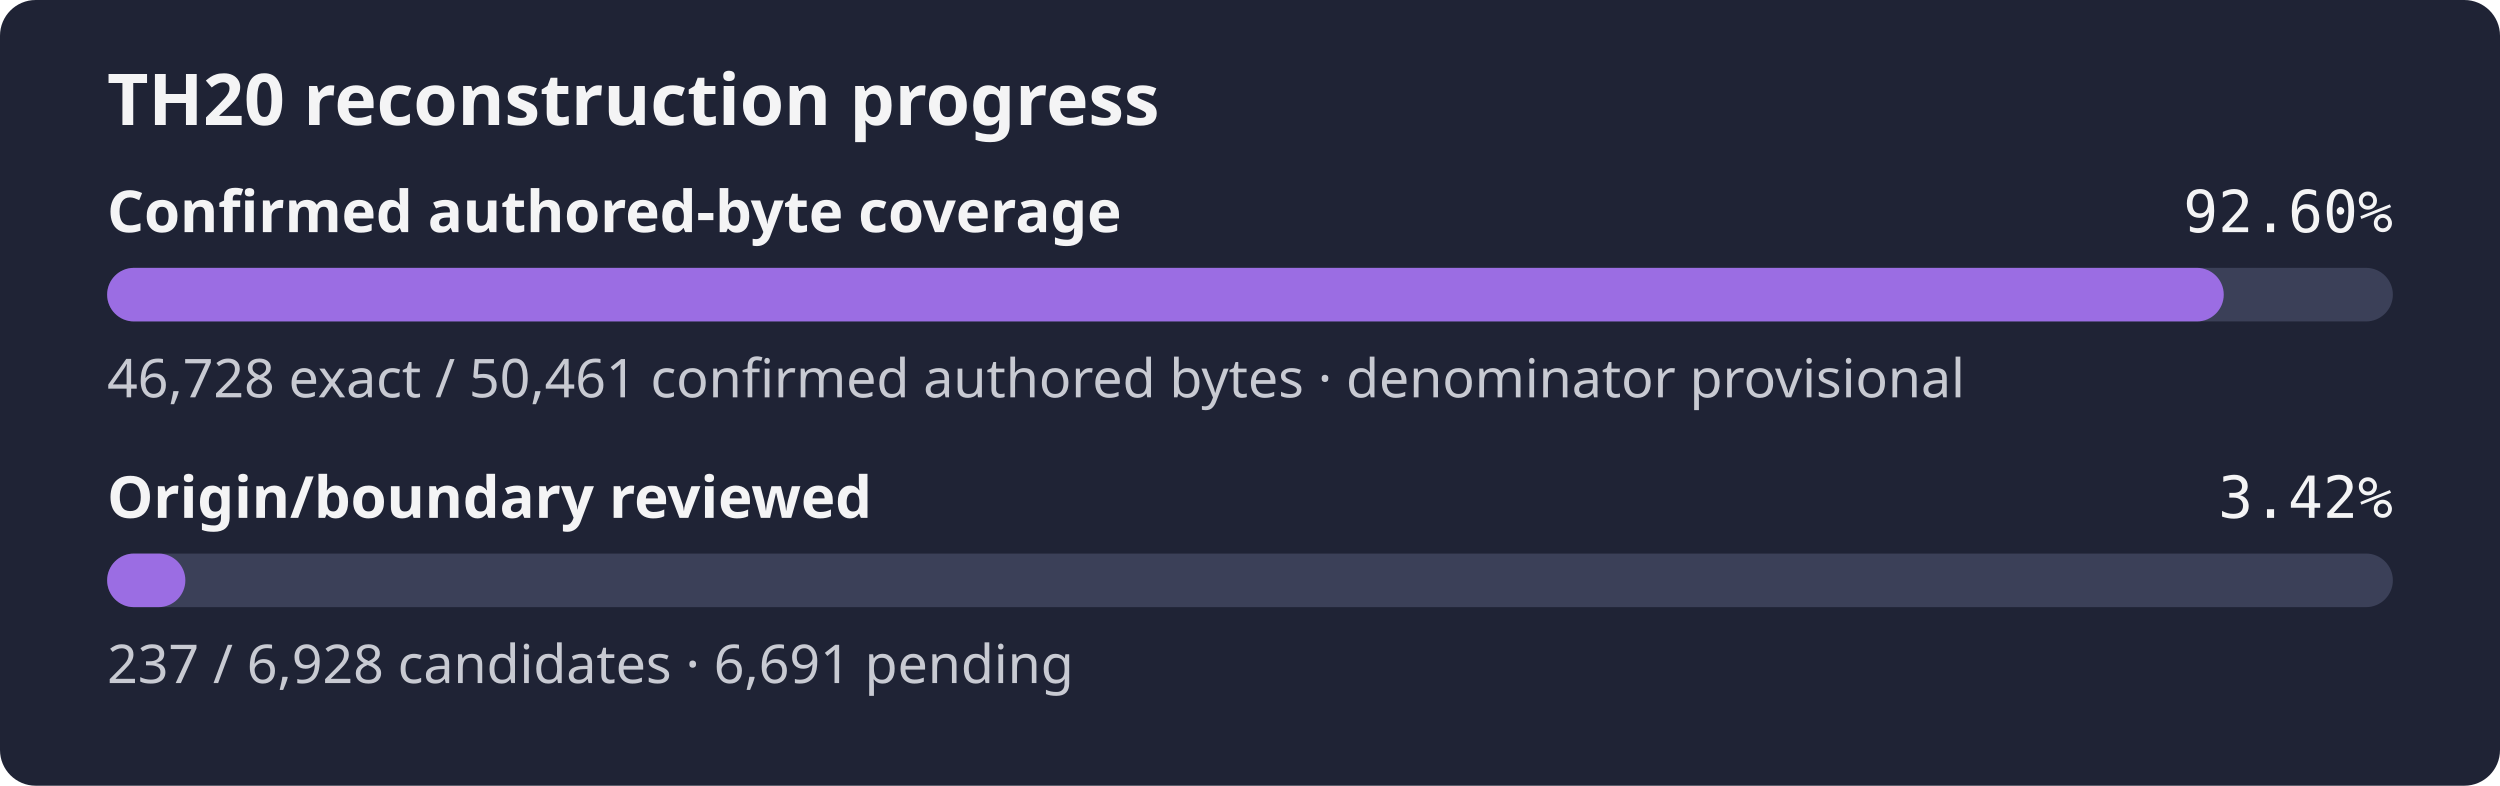
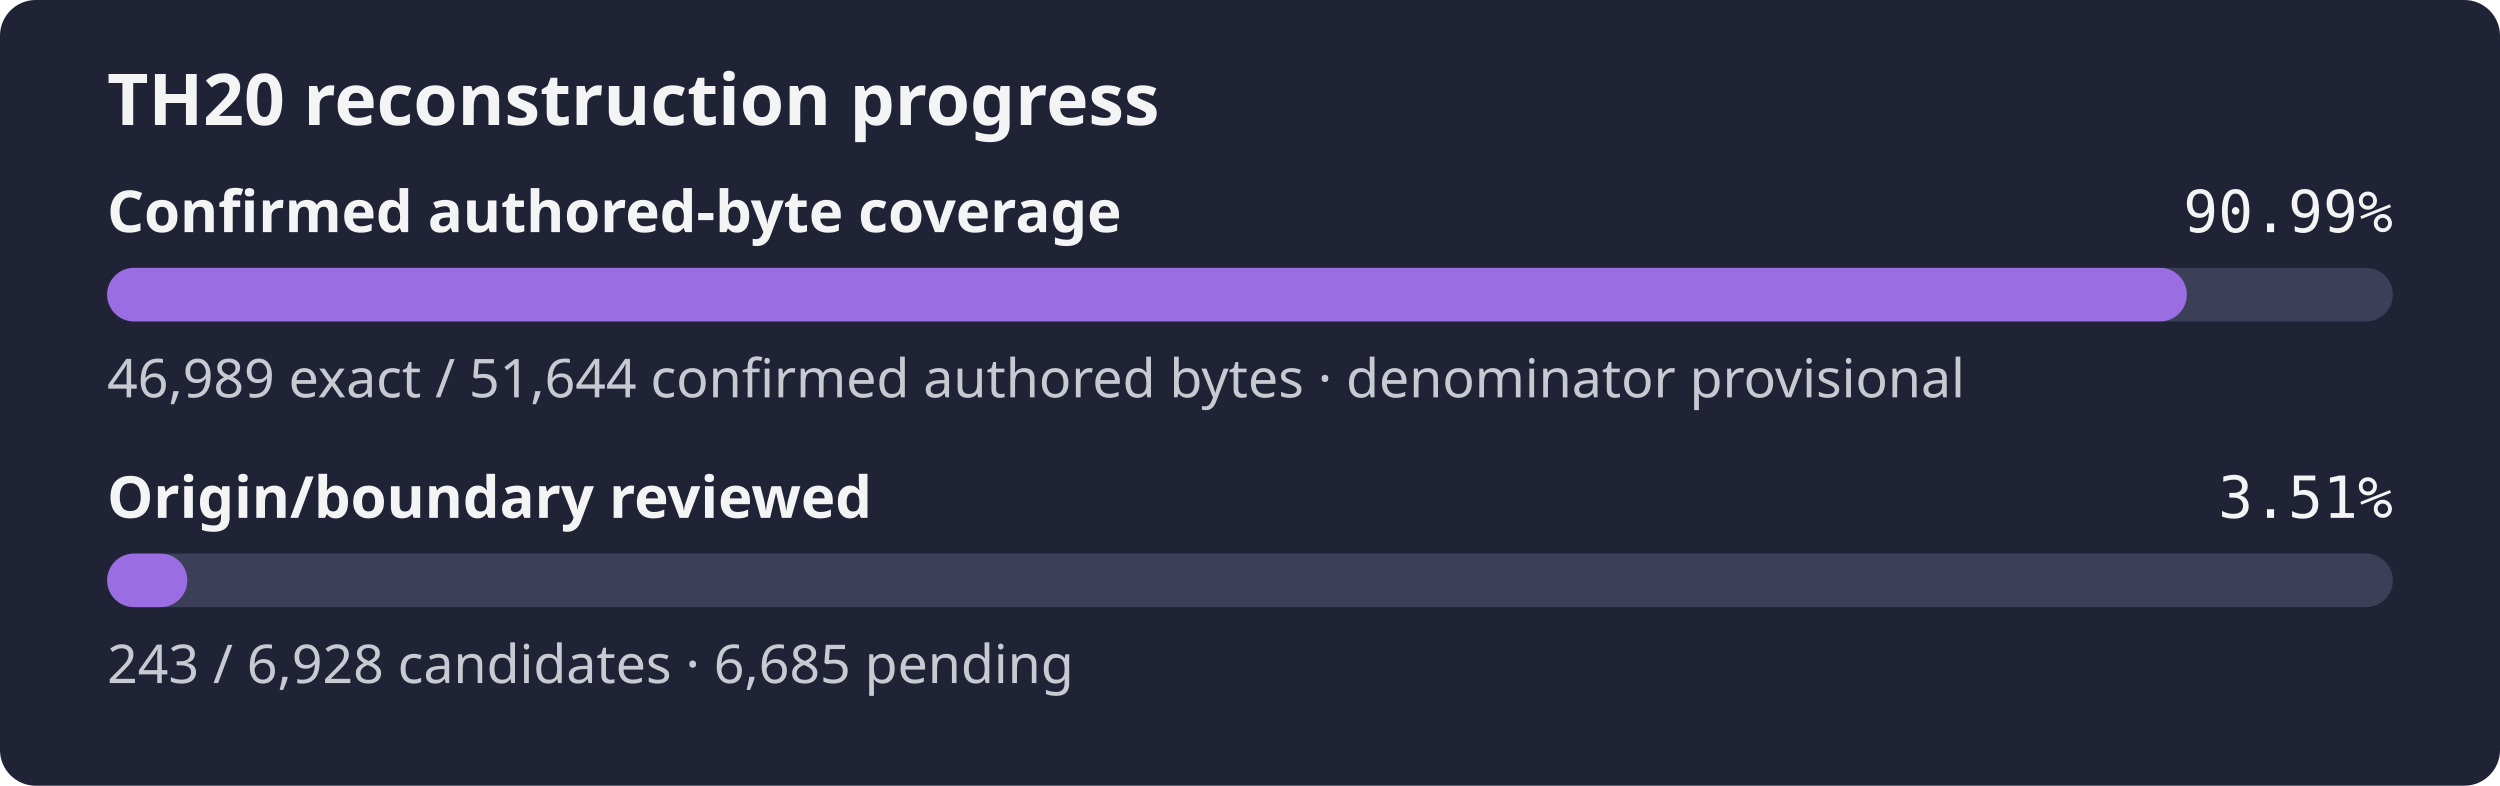
- <svg xmlns="http://www.w3.org/2000/svg" width="560" height="176" role="img" aria-label="TH20 reconstruction progress: 92.60% of the confirmed authored-byte set is exact, origin review 3.42%">
+ <svg xmlns="http://www.w3.org/2000/svg" width="560" height="176" role="img" aria-label="TH20 reconstruction progress: 90.99% of the confirmed authored-byte set is exact, origin review 3.51%">
  <rect width="560" height="176" rx="8" fill="#1f2335" />
  <text x="24" y="28" fill="#f4f4f5" font-family="sans-serif" font-size="16" font-weight="600">TH20 reconstruction progress</text>
  <text x="24" y="52" fill="#f4f4f5" font-family="sans-serif" font-size="13" font-weight="600">Confirmed authored-byte coverage</text>
-   <text x="536" y="52" fill="#f4f4f5" text-anchor="end" font-family="monospace" font-size="13">92.60%</text>
+   <text x="536" y="52" fill="#f4f4f5" text-anchor="end" font-family="monospace" font-size="13">90.99%</text>
  <rect x="24" y="60" width="512" height="12" rx="6" fill="#3b4058" />
-   <rect x="24" y="60" width="474.12" height="12" rx="6" fill="#9b6de3" />
-   <text x="24" y="89" fill="#c8cad2" font-family="sans-serif" font-size="12">46,728 exact / 50,461 confirmed authored bytes · denominator provisional</text>
+   <rect x="24" y="60" width="465.85" height="12" rx="6" fill="#9b6de3" />
+   <text x="24" y="89" fill="#c8cad2" font-family="sans-serif" font-size="12">46,989 exact / 51,644 confirmed authored bytes · denominator provisional</text>
  <text x="24" y="116" fill="#f4f4f5" font-family="sans-serif" font-size="13" font-weight="600">Origin/boundary reviewed</text>
-   <text x="536" y="116" fill="#f4f4f5" text-anchor="end" font-family="monospace" font-size="13">3.42%</text>
+   <text x="536" y="116" fill="#f4f4f5" text-anchor="end" font-family="monospace" font-size="13">3.51%</text>
  <rect x="24" y="124" width="512" height="12" rx="6" fill="#3b4058" />
-   <rect x="24" y="124" width="17.52" height="12" rx="6" fill="#9b6de3" />
-   <text x="24" y="153" fill="#c8cad2" font-family="sans-serif" font-size="12">237 / 6,928 candidates · 6,691 pending</text>
+   <rect x="24" y="124" width="17.96" height="12" rx="6" fill="#9b6de3" />
+   <text x="24" y="153" fill="#c8cad2" font-family="sans-serif" font-size="12">243 / 6,928 candidates · 6,685 pending</text>
</svg>
